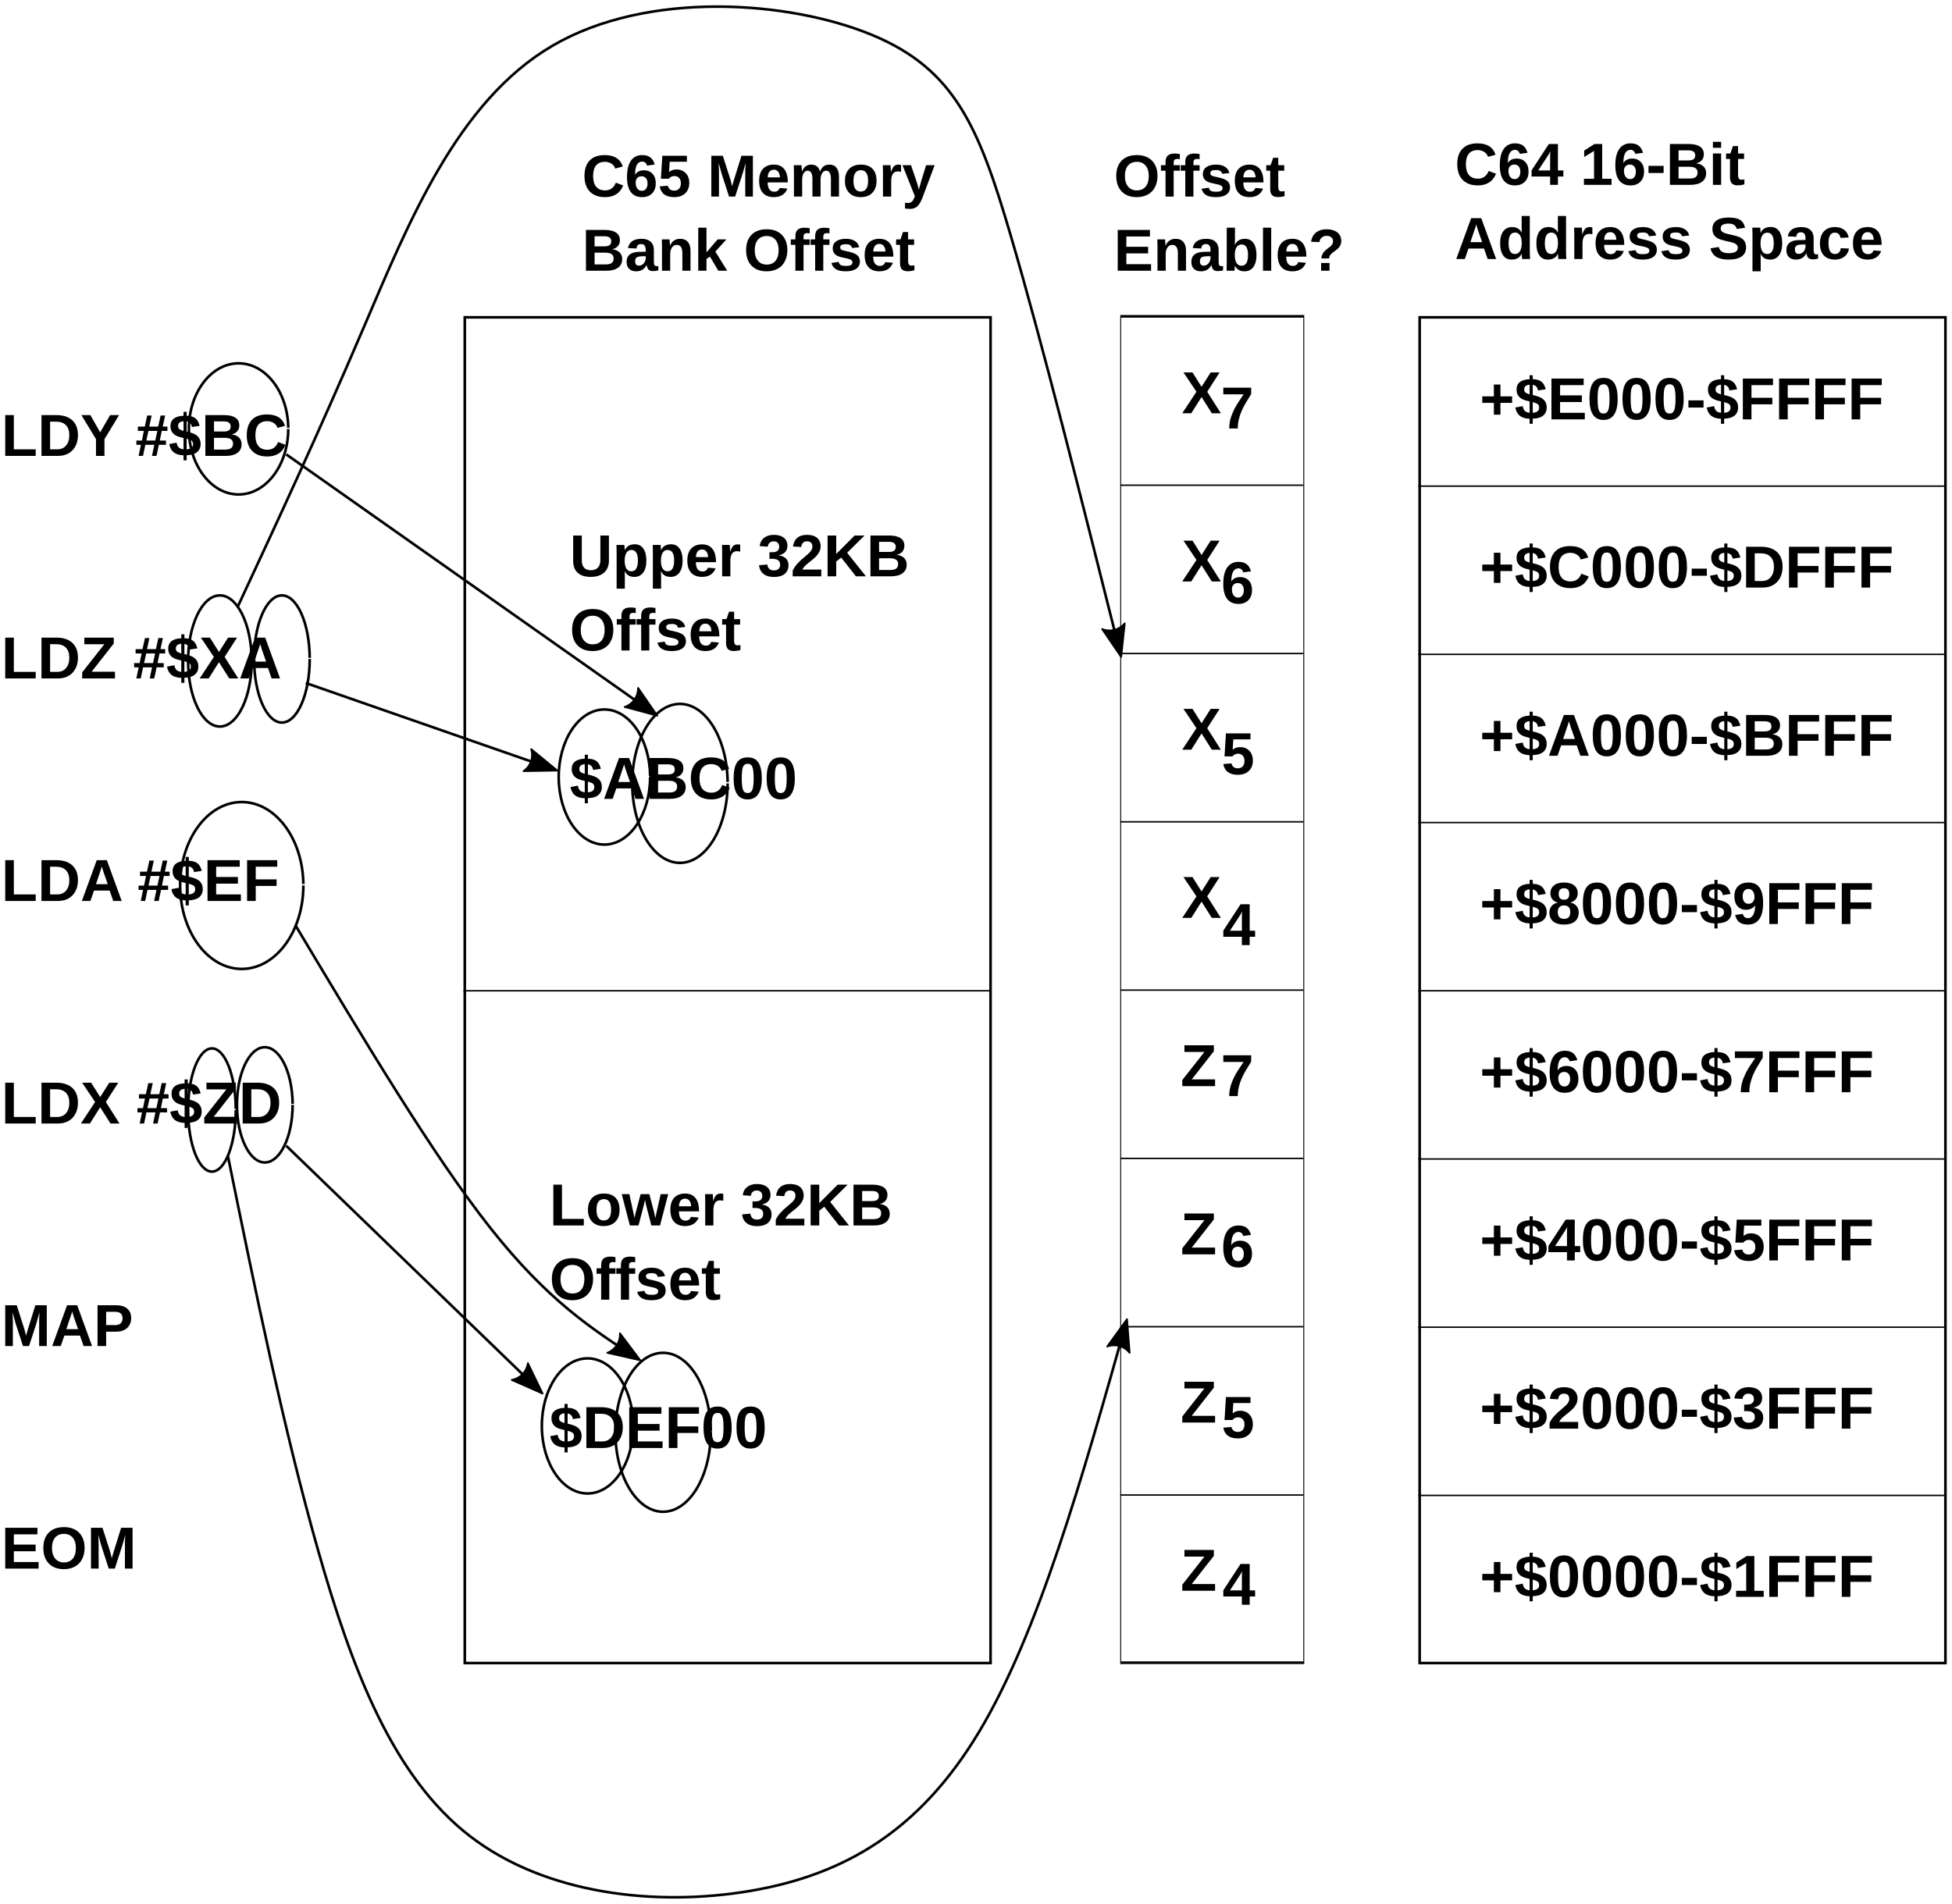
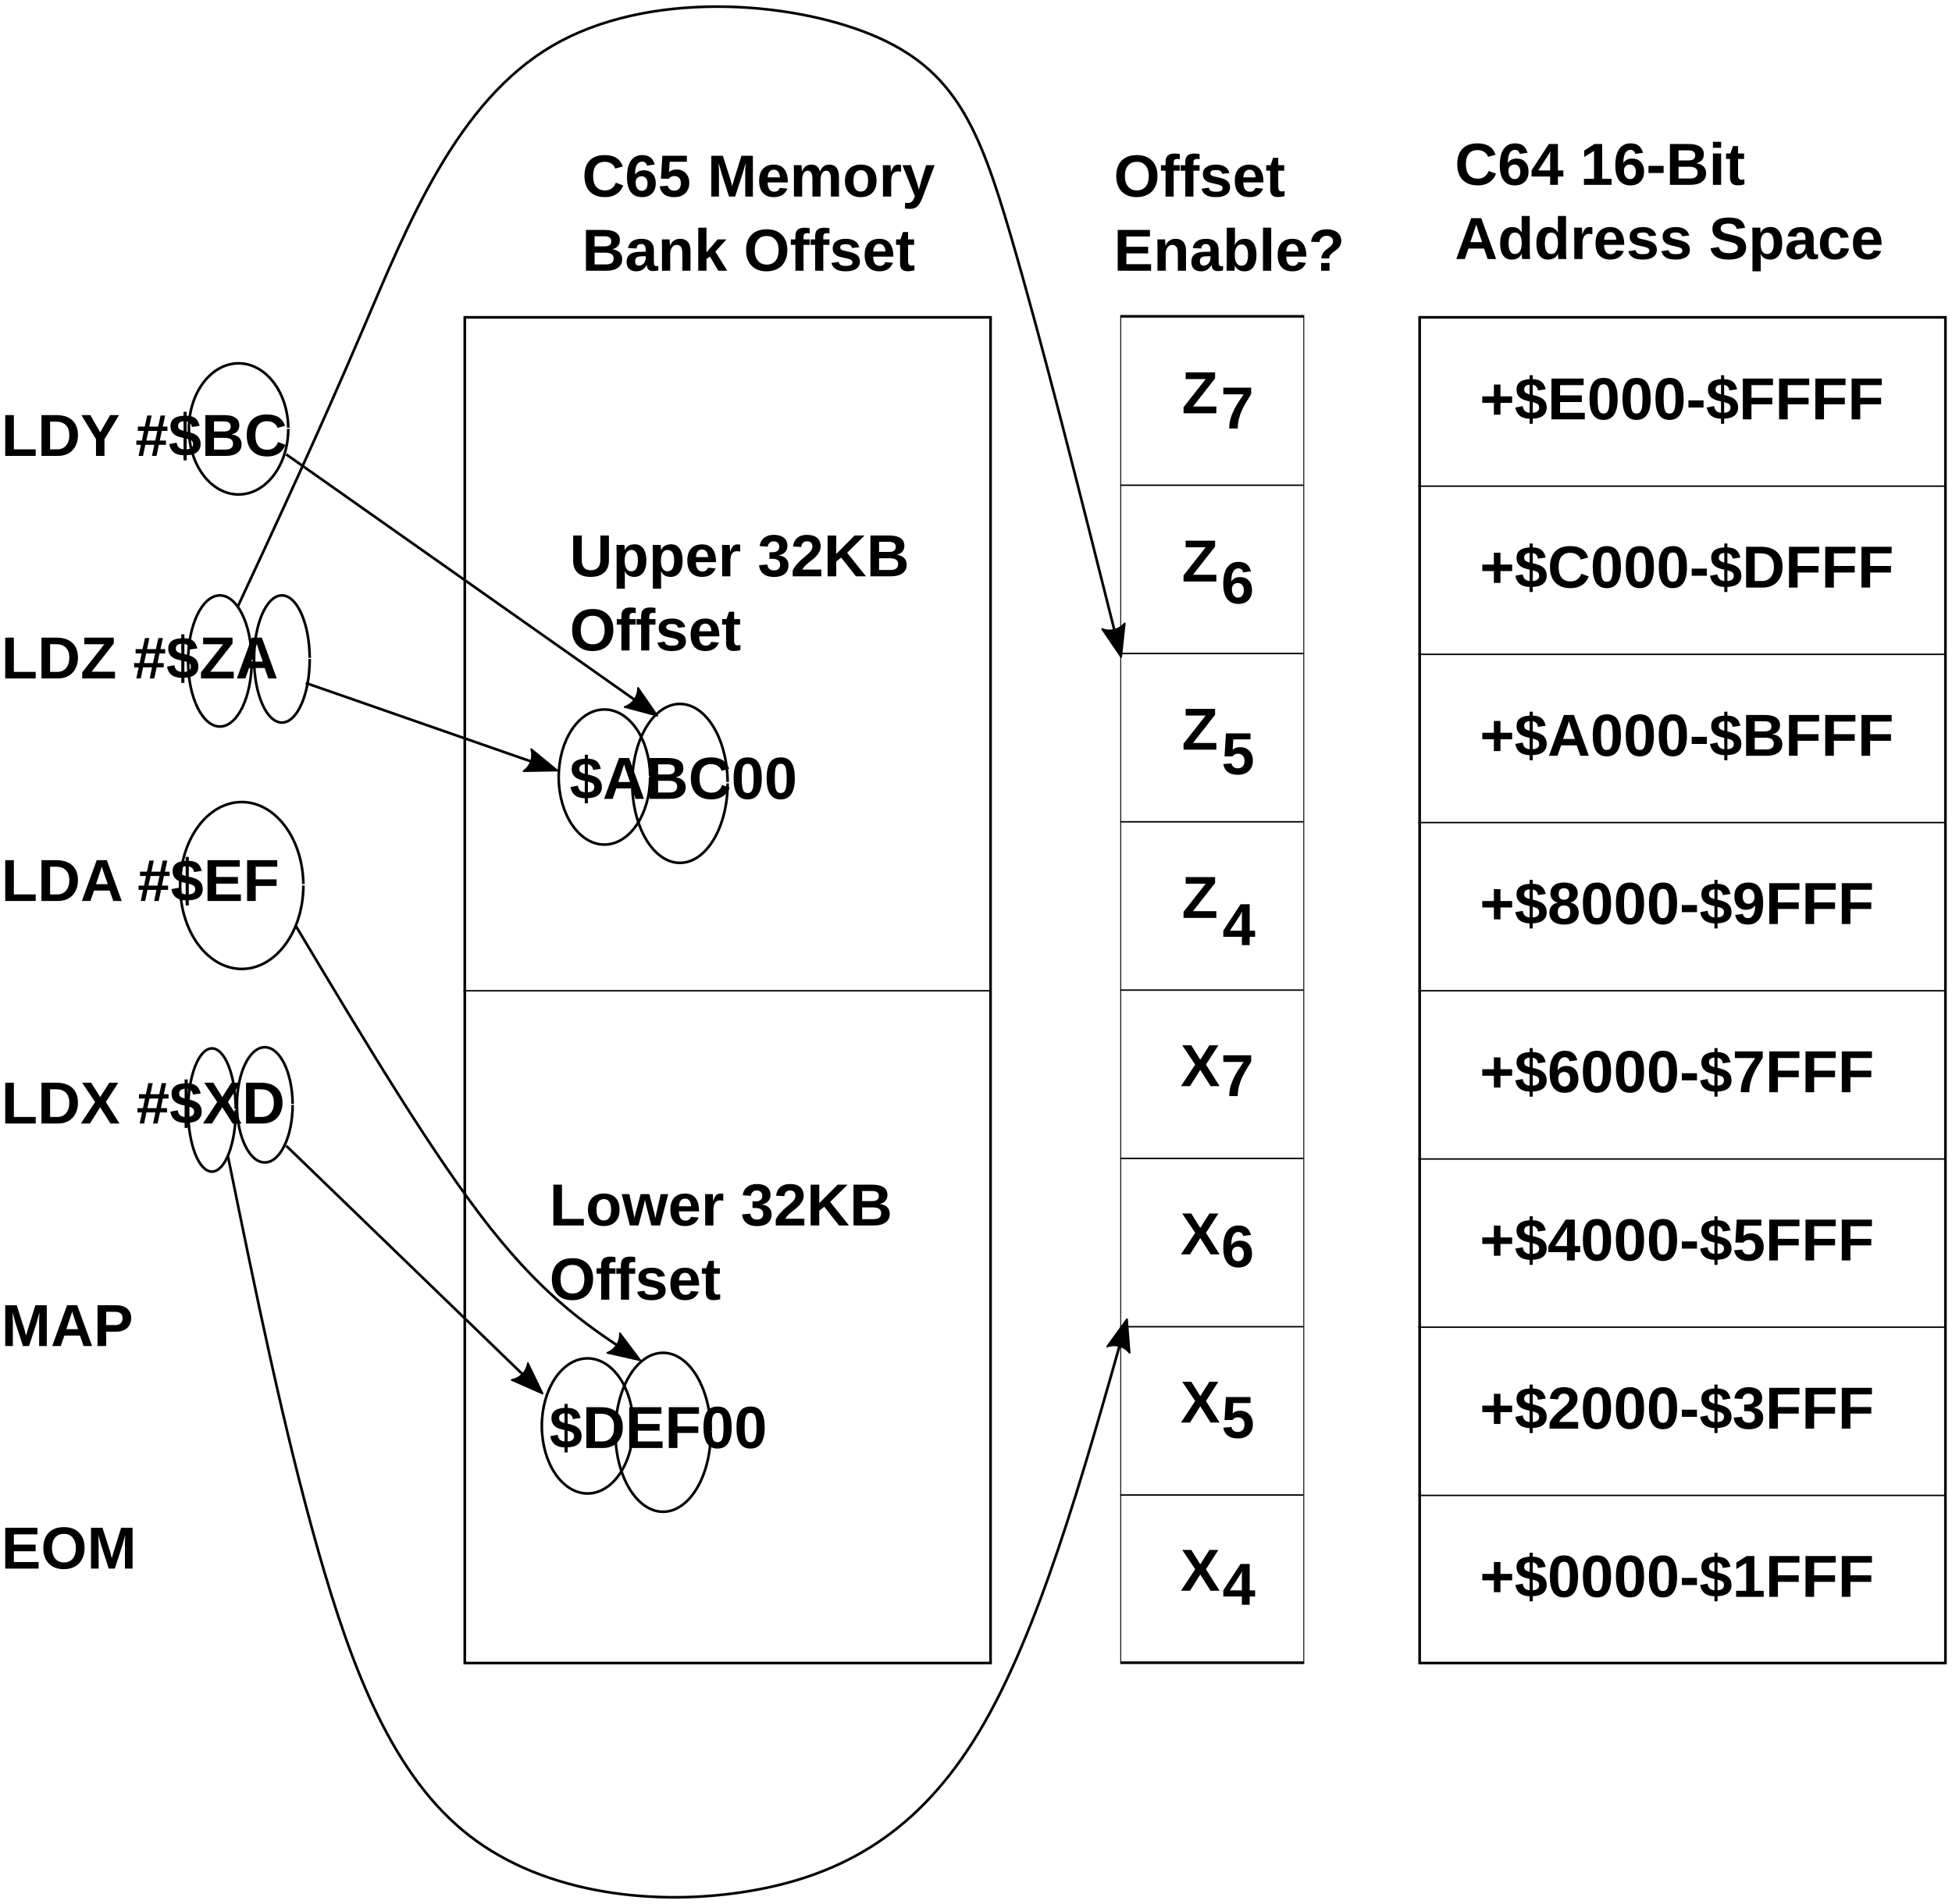
<svg xmlns="http://www.w3.org/2000/svg" width="371.262mm" height="362.178mm" viewBox="0 0 371.262 362.178" version="1.1" id="svg7104">
  <defs id="defs7098">
    <marker orient="auto" refY="0" refX="0" id="marker10898" style="overflow:visible">
      <path id="path10896" style="fill:#000000;fill-opacity:1;fill-rule:evenodd;stroke:#000000;stroke-width:0.625;stroke-linejoin:round;stroke-opacity:1" d="M 8.719,4.034 -2.207,0.016 8.719,-4.002 c -1.745,2.372 -1.735,5.617 -6e-7,8.035 z" transform="matrix(-1.1,0,0,-1.1,-1.1,0)" />
    </marker>
    <marker style="overflow:visible" id="marker10788" refX="0" refY="0" orient="auto">
      <path transform="matrix(-1.1,0,0,-1.1,-1.1,0)" d="M 8.719,4.034 -2.207,0.016 8.719,-4.002 c -1.745,2.372 -1.735,5.617 -6e-7,8.035 z" style="fill:#000000;fill-opacity:1;fill-rule:evenodd;stroke:#000000;stroke-width:0.625;stroke-linejoin:round;stroke-opacity:1" id="path10786" />
    </marker>
    <marker orient="auto" refY="0" refX="0" id="marker10660" style="overflow:visible">
      <path id="path10658" style="fill:#000000;fill-opacity:1;fill-rule:evenodd;stroke:#000000;stroke-width:0.625;stroke-linejoin:round;stroke-opacity:1" d="M 8.719,4.034 -2.207,0.016 8.719,-4.002 c -1.745,2.372 -1.735,5.617 -6e-7,8.035 z" transform="matrix(-1.1,0,0,-1.1,-1.1,0)" />
    </marker>
    <marker style="overflow:visible" id="marker10562" refX="0" refY="0" orient="auto">
      <path transform="matrix(-1.1,0,0,-1.1,-1.1,0)" d="M 8.719,4.034 -2.207,0.016 8.719,-4.002 c -1.745,2.372 -1.735,5.617 -6e-7,8.035 z" style="fill:#000000;fill-opacity:1;fill-rule:evenodd;stroke:#000000;stroke-width:0.625;stroke-linejoin:round;stroke-opacity:1" id="path10560" />
    </marker>
    <marker orient="auto" refY="0" refX="0" id="marker10498" style="overflow:visible">
      <path id="path10496" style="fill:#000000;fill-opacity:1;fill-rule:evenodd;stroke:#000000;stroke-width:0.625;stroke-linejoin:round;stroke-opacity:1" d="M 8.719,4.034 -2.207,0.016 8.719,-4.002 c -1.745,2.372 -1.735,5.617 -6e-7,8.035 z" transform="matrix(-1.1,0,0,-1.1,-1.1,0)" />
    </marker>
    <marker style="overflow:visible" id="marker10404" refX="0" refY="0" orient="auto">
      <path transform="matrix(-1.1,0,0,-1.1,-1.1,0)" d="M 8.719,4.034 -2.207,0.016 8.719,-4.002 c -1.745,2.372 -1.735,5.617 -6e-7,8.035 z" style="fill:#000000;fill-opacity:1;fill-rule:evenodd;stroke:#000000;stroke-width:0.625;stroke-linejoin:round;stroke-opacity:1" id="path10402" />
    </marker>
    <marker orient="auto" refY="0" refX="0" id="Arrow1Lend" style="overflow:visible">
      <path id="path8075" d="M 0,0 5,-5 -12.5,0 5,5 Z" style="fill:#000000;fill-opacity:1;fill-rule:evenodd;stroke:#000000;stroke-width:1pt;stroke-opacity:1" transform="matrix(-0.8,0,0,-0.8,-10,0)" />
    </marker>
  </defs>
  <g id="layer1" transform="translate(-11.8504,19.61552)">
    <text xml:space="preserve" style="font-style:normal;font-variant:normal;font-weight:bold;font-stretch:normal;font-size:11.289px;line-height:125%;font-family:'Liberation Sans';-inkscape-font-specification:'Liberation Sans Bold';letter-spacing:0px;word-spacing:0px;fill:#000000;fill-opacity:1;stroke:none;stroke-width:0.265px;stroke-linecap:butt;stroke-linejoin:miter;stroke-opacity:1" x="12.095" y="67.115" id="text7108">
      <tspan id="tspan7106" x="12.095" y="67.115" style="stroke-width:0.265px">LDY #$BC</tspan>
-       <tspan x="12.095" y="81.226" style="stroke-width:0.265px" id="tspan7110" />
-       <tspan x="12.095" y="95.337" style="stroke-width:0.265px" id="tspan8044" />
-       <tspan x="12.095" y="109.448" style="stroke-width:0.265px" id="tspan8062">LDZ #$XA</tspan>
-       <tspan x="12.095" y="123.559" style="stroke-width:0.265px" id="tspan7112" />
-       <tspan x="12.095" y="137.67" style="stroke-width:0.265px" id="tspan8046" />
+       <tspan x="12.095" y="81.226" id="tspan7110" />
+       <tspan x="12.095" y="95.337" id="tspan8044" />
+       <tspan x="12.095" y="109.448" style="stroke-width:0.265px" id="tspan8062">LDZ #$ZA</tspan>
+       <tspan x="12.095" y="123.559" id="tspan7112" />
+       <tspan x="12.095" y="137.671" id="tspan8046" />
      <tspan x="12.095" y="151.782" style="stroke-width:0.265px" id="tspan8060">LDA #$EF</tspan>
-       <tspan x="12.095" y="165.893" style="stroke-width:0.265px" id="tspan8048" />
-       <tspan x="12.095" y="180.004" style="stroke-width:0.265px" id="tspan8058" />
-       <tspan x="12.095" y="194.115" style="stroke-width:0.265px" id="tspan12234">LDX #$ZD</tspan>
-       <tspan x="12.095" y="208.226" style="stroke-width:0.265px" id="tspan7116" />
-       <tspan x="12.095" y="222.337" style="stroke-width:0.265px" id="tspan8050" />
+       <tspan x="12.095" y="165.893" id="tspan8048" />
+       <tspan x="12.095" y="180.004" id="tspan8058" />
+       <tspan x="12.095" y="194.115" style="stroke-width:0.265px" id="tspan12234">LDX #$XD</tspan>
+       <tspan x="12.095" y="208.226" id="tspan7116" />
+       <tspan x="12.095" y="222.337" id="tspan8050" />
      <tspan x="12.095" y="236.448" style="stroke-width:0.265px" id="tspan8054">MAP</tspan>
-       <tspan x="12.095" y="250.559" style="stroke-width:0.265px" id="tspan7118" />
-       <tspan x="12.095" y="264.67" style="stroke-width:0.265px" id="tspan8052" />
+       <tspan x="12.095" y="250.56" id="tspan7118" />
+       <tspan x="12.095" y="264.671" id="tspan8052" />
      <tspan x="12.095" y="278.782" style="stroke-width:0.265px" id="tspan8056">EOM</tspan>
    </text>
    <rect style="opacity:1;fill:none;fill-opacity:1;fill-rule:evenodd;stroke:#000000;stroke-width:0.5;stroke-linejoin:miter;stroke-miterlimit:4;stroke-dasharray:none;stroke-dashoffset:0;stroke-opacity:1;paint-order:normal" id="rect7120" width="100" height="256" x="100.25" y="40.75" />
    <path style="fill:none;fill-rule:evenodd;stroke:#000000;stroke-width:0.277px;stroke-linecap:butt;stroke-linejoin:miter;stroke-opacity:1" d="m 100,168.862 h 100" id="path7665-8" />
    <text xml:space="preserve" style="font-style:normal;font-variant:normal;font-weight:bold;font-stretch:normal;font-size:11.289px;line-height:125%;font-family:'Liberation Sans';-inkscape-font-specification:'Liberation Sans Bold';letter-spacing:0px;word-spacing:0px;fill:#000000;fill-opacity:1;stroke:none;stroke-width:0.265px;stroke-linecap:butt;stroke-linejoin:miter;stroke-opacity:1" x="288.547" y="15.546" id="text7714">
      <tspan id="tspan7712" x="288.547" y="15.546" style="stroke-width:0.265px">C64 16-Bit</tspan>
      <tspan x="288.547" y="29.657" style="stroke-width:0.265px" id="tspan7716">Address Space</tspan>
    </text>
    <g id="g7772" transform="translate(47.625,-0.1916428)">
      <rect y="40.942" x="234.238" height="256" width="100" id="rect7120-7" style="opacity:1;fill:none;fill-opacity:1;fill-rule:evenodd;stroke:#000000;stroke-width:0.5;stroke-linejoin:miter;stroke-miterlimit:4;stroke-dasharray:none;stroke-dashoffset:0;stroke-opacity:1;paint-order:normal" />
      <path id="path7665-6" d="m 233.988,73.053 h 100" style="fill:none;fill-rule:evenodd;stroke:#000000;stroke-width:0.277px;stroke-linecap:butt;stroke-linejoin:miter;stroke-opacity:1" />
      <path id="path7665-2-0" d="m 233.988,265.053 h 100" style="fill:none;fill-rule:evenodd;stroke:#000000;stroke-width:0.277px;stroke-linecap:butt;stroke-linejoin:miter;stroke-opacity:1" />
      <path id="path7665-7-1" d="m 233.988,233.053 h 100" style="fill:none;fill-rule:evenodd;stroke:#000000;stroke-width:0.277px;stroke-linecap:butt;stroke-linejoin:miter;stroke-opacity:1" />
      <path id="path7665-79-0" d="m 233.988,201.053 h 100" style="fill:none;fill-rule:evenodd;stroke:#000000;stroke-width:0.277px;stroke-linecap:butt;stroke-linejoin:miter;stroke-opacity:1" />
      <path id="path7665-8-2" d="m 233.988,169.053 h 100" style="fill:none;fill-rule:evenodd;stroke:#000000;stroke-width:0.277px;stroke-linecap:butt;stroke-linejoin:miter;stroke-opacity:1" />
      <path id="path7665-1-5" d="m 233.988,137.053 h 100" style="fill:none;fill-rule:evenodd;stroke:#000000;stroke-width:0.277px;stroke-linecap:butt;stroke-linejoin:miter;stroke-opacity:1" />
      <path id="path7665-0-1" d="m 233.988,105.053 h 100" style="fill:none;fill-rule:evenodd;stroke:#000000;stroke-width:0.277px;stroke-linecap:butt;stroke-linejoin:miter;stroke-opacity:1" />
    </g>
    <text xml:space="preserve" style="font-style:normal;font-variant:normal;font-weight:bold;font-stretch:normal;font-size:11.289px;line-height:125%;font-family:'Liberation Sans';-inkscape-font-specification:'Liberation Sans Bold';letter-spacing:0px;word-spacing:0px;fill:#000000;fill-opacity:1;stroke:none;stroke-width:0.265px;stroke-linecap:butt;stroke-linejoin:miter;stroke-opacity:1" x="120.196" y="90.02" id="text7784">
      <tspan id="tspan7782" x="120.196" y="90.02" style="stroke-width:0.265px">Upper 32KB</tspan>
      <tspan x="120.196" y="104.131" style="stroke-width:0.265px" id="tspan7786">Offset</tspan>
-       <tspan x="120.196" y="118.242" style="stroke-width:0.265px" id="tspan7790" />
+       <tspan x="120.196" y="118.242" id="tspan7790" />
      <tspan x="120.196" y="132.354" style="stroke-width:0.265px" id="tspan7792">$ABC00</tspan>
    </text>
    <text xml:space="preserve" style="font-style:normal;font-variant:normal;font-weight:bold;font-stretch:normal;font-size:11.289px;line-height:125%;font-family:'Liberation Sans';-inkscape-font-specification:'Liberation Sans Bold';letter-spacing:0px;word-spacing:0px;fill:#000000;fill-opacity:1;stroke:none;stroke-width:0.265px;stroke-linecap:butt;stroke-linejoin:miter;stroke-opacity:1" x="116.344" y="213.512" id="text7784-9">
      <tspan id="tspan7782-7" x="116.344" y="213.512" style="stroke-width:0.265px">Lower 32KB</tspan>
      <tspan x="116.344" y="227.623" style="stroke-width:0.265px" id="tspan7786-1">Offset</tspan>
-       <tspan x="116.344" y="241.734" style="stroke-width:0.265px" id="tspan7790-3" />
+       <tspan x="116.344" y="241.734" id="tspan7790-3" />
      <tspan x="116.344" y="255.845" style="stroke-width:0.265px" id="tspan7792-1">$DEF00</tspan>
    </text>
    <g id="g7772-2" transform="matrix(0.3481988,0,0,1.0005,143.4426,-0.4016661)">
      <rect y="40.942" x="234.238" height="256" width="100" id="rect7120-7-0" style="opacity:1;fill:none;fill-opacity:1;fill-rule:evenodd;stroke:#000000;stroke-width:0.5;stroke-linejoin:miter;stroke-miterlimit:4;stroke-dasharray:none;stroke-dashoffset:0;stroke-opacity:1;paint-order:normal" />
      <path id="path7665-6-6" d="m 233.988,73.053 h 100" style="fill:none;fill-rule:evenodd;stroke:#000000;stroke-width:0.277px;stroke-linecap:butt;stroke-linejoin:miter;stroke-opacity:1" />
      <path id="path7665-2-0-8" d="m 233.988,265.053 h 100" style="fill:none;fill-rule:evenodd;stroke:#000000;stroke-width:0.277px;stroke-linecap:butt;stroke-linejoin:miter;stroke-opacity:1" />
      <path id="path7665-7-1-7" d="m 233.988,233.053 h 100" style="fill:none;fill-rule:evenodd;stroke:#000000;stroke-width:0.277px;stroke-linecap:butt;stroke-linejoin:miter;stroke-opacity:1" />
      <path id="path7665-79-0-4" d="m 233.988,201.053 h 100" style="fill:none;fill-rule:evenodd;stroke:#000000;stroke-width:0.277px;stroke-linecap:butt;stroke-linejoin:miter;stroke-opacity:1" />
      <path id="path7665-8-2-9" d="m 233.988,169.053 h 100" style="fill:none;fill-rule:evenodd;stroke:#000000;stroke-width:0.277px;stroke-linecap:butt;stroke-linejoin:miter;stroke-opacity:1" />
      <path id="path7665-1-5-2" d="m 233.988,137.053 h 100" style="fill:none;fill-rule:evenodd;stroke:#000000;stroke-width:0.277px;stroke-linecap:butt;stroke-linejoin:miter;stroke-opacity:1" />
      <path id="path7665-0-1-4" d="m 233.988,105.053 h 100" style="fill:none;fill-rule:evenodd;stroke:#000000;stroke-width:0.277px;stroke-linecap:butt;stroke-linejoin:miter;stroke-opacity:1" />
    </g>
    <text xml:space="preserve" style="font-style:normal;font-variant:normal;font-weight:bold;font-stretch:normal;font-size:11.289px;line-height:125%;font-family:'Liberation Sans';-inkscape-font-specification:'Liberation Sans Bold';letter-spacing:0px;word-spacing:0px;fill:#000000;fill-opacity:1;stroke:none;stroke-width:0.265px;stroke-linecap:butt;stroke-linejoin:miter;stroke-opacity:1" x="223.686" y="17.779" id="text7864">
      <tspan x="223.686" y="17.779" style="stroke-width:0.265px" id="tspan7866">Offset</tspan>
      <tspan x="223.686" y="31.89" style="stroke-width:0.265px" id="tspan7917">Enable?</tspan>
    </text>
    <text xml:space="preserve" style="font-style:normal;font-variant:normal;font-weight:bold;font-stretch:normal;font-size:11.289px;line-height:125%;font-family:'Liberation Sans';-inkscape-font-specification:'Liberation Sans Bold';letter-spacing:0px;word-spacing:0px;fill:#000000;fill-opacity:1;stroke:none;stroke-width:0.265px;stroke-linecap:butt;stroke-linejoin:miter;stroke-opacity:1" x="122.548" y="17.779" id="text7864-4">
      <tspan x="122.548" y="17.779" style="stroke-width:0.265px" id="tspan7866-9">C65 Memory</tspan>
      <tspan x="122.548" y="31.89" style="stroke-width:0.265px" id="tspan7913">Bank Offset</tspan>
    </text>
    <text xml:space="preserve" style="font-style:normal;font-variant:normal;font-weight:bold;font-stretch:normal;font-size:11.289px;line-height:125%;font-family:'Liberation Sans';-inkscape-font-specification:'Liberation Sans Bold';letter-spacing:0px;word-spacing:0px;fill:#000000;fill-opacity:1;stroke:none;stroke-width:0.265px;stroke-linecap:butt;stroke-linejoin:miter;stroke-opacity:1" x="236.613" y="59" id="text7921">
-       <tspan id="tspan7919" x="236.613" y="59" style="stroke-width:0.265px">X</tspan>
+       <tspan id="tspan7919" x="236.613" y="59" style="stroke-width:0.265px">Z</tspan>
    </text>
    <text xml:space="preserve" style="font-style:normal;font-variant:normal;font-weight:bold;font-stretch:normal;font-size:11.289px;line-height:125%;font-family:'Liberation Sans';-inkscape-font-specification:'Liberation Sans Bold';letter-spacing:0px;word-spacing:0px;fill:#000000;fill-opacity:1;stroke:none;stroke-width:0.265px;stroke-linecap:butt;stroke-linejoin:miter;stroke-opacity:1" x="236.613" y="91" id="text7925">
-       <tspan id="tspan7923" x="236.613" y="91" style="stroke-width:0.265px">X</tspan>
+       <tspan id="tspan7923" x="236.613" y="91" style="stroke-width:0.265px">Z</tspan>
    </text>
    <text xml:space="preserve" style="font-style:normal;font-variant:normal;font-weight:bold;font-stretch:normal;font-size:11.289px;line-height:125%;font-family:'Liberation Sans';-inkscape-font-specification:'Liberation Sans Bold';letter-spacing:0px;word-spacing:0px;fill:#000000;fill-opacity:1;stroke:none;stroke-width:0.265px;stroke-linecap:butt;stroke-linejoin:miter;stroke-opacity:1" x="236.613" y="123" id="text7929">
-       <tspan id="tspan7927" x="236.613" y="123" style="stroke-width:0.265px">X</tspan>
+       <tspan id="tspan7927" x="236.613" y="123" style="stroke-width:0.265px">Z</tspan>
    </text>
    <text xml:space="preserve" style="font-style:normal;font-variant:normal;font-weight:bold;font-stretch:normal;font-size:11.289px;line-height:125%;font-family:'Liberation Sans';-inkscape-font-specification:'Liberation Sans Bold';letter-spacing:0px;word-spacing:0px;fill:#000000;fill-opacity:1;stroke:none;stroke-width:0.265px;stroke-linecap:butt;stroke-linejoin:miter;stroke-opacity:1" x="236.613" y="155" id="text7933">
-       <tspan id="tspan7931" x="236.613" y="155" style="stroke-width:0.265px">X</tspan>
+       <tspan id="tspan7931" x="236.613" y="155" style="stroke-width:0.265px">Z</tspan>
    </text>
    <text xml:space="preserve" style="font-style:normal;font-variant:normal;font-weight:bold;font-stretch:normal;font-size:11.289px;line-height:125%;font-family:'Liberation Sans';-inkscape-font-specification:'Liberation Sans Bold';letter-spacing:0px;word-spacing:0px;fill:#000000;fill-opacity:1;stroke:none;stroke-width:0.265px;stroke-linecap:butt;stroke-linejoin:miter;stroke-opacity:1" x="236.376" y="187" id="text7937">
-       <tspan id="tspan7935" x="236.376" y="187" style="stroke-width:0.265px">Z</tspan>
+       <tspan id="tspan7935" x="236.376" y="187" style="stroke-width:0.265px">X</tspan>
    </text>
    <text xml:space="preserve" style="font-style:normal;font-variant:normal;font-weight:bold;font-stretch:normal;font-size:11.289px;line-height:125%;font-family:'Liberation Sans';-inkscape-font-specification:'Liberation Sans Bold';letter-spacing:0px;word-spacing:0px;fill:#000000;fill-opacity:1;stroke:none;stroke-width:0.265px;stroke-linecap:butt;stroke-linejoin:miter;stroke-opacity:1" x="236.376" y="219" id="text7941">
-       <tspan id="tspan7939" x="236.376" y="219" style="stroke-width:0.265px">Z</tspan>
+       <tspan id="tspan7939" x="236.376" y="219" style="stroke-width:0.265px">X</tspan>
    </text>
    <text xml:space="preserve" style="font-style:normal;font-variant:normal;font-weight:bold;font-stretch:normal;font-size:11.289px;line-height:125%;font-family:'Liberation Sans';-inkscape-font-specification:'Liberation Sans Bold';letter-spacing:0px;word-spacing:0px;fill:#000000;fill-opacity:1;stroke:none;stroke-width:0.265px;stroke-linecap:butt;stroke-linejoin:miter;stroke-opacity:1" x="236.376" y="251" id="text7945">
-       <tspan id="tspan7943" x="236.376" y="251" style="stroke-width:0.265px">Z</tspan>
+       <tspan id="tspan7943" x="236.376" y="251" style="stroke-width:0.265px">X</tspan>
    </text>
    <text xml:space="preserve" style="font-style:normal;font-variant:normal;font-weight:bold;font-stretch:normal;font-size:11.289px;line-height:125%;font-family:'Liberation Sans';-inkscape-font-specification:'Liberation Sans Bold';letter-spacing:0px;word-spacing:0px;fill:#000000;fill-opacity:1;stroke:none;stroke-width:0.265px;stroke-linecap:butt;stroke-linejoin:miter;stroke-opacity:1" x="236.376" y="283" id="text7949">
-       <tspan id="tspan7947" x="236.376" y="283" style="stroke-width:0.265px">Z</tspan>
+       <tspan id="tspan7947" x="236.376" y="283" style="stroke-width:0.265px">X</tspan>
    </text>
    <text xml:space="preserve" style="font-style:normal;font-variant:normal;font-weight:bold;font-stretch:normal;font-size:11.289px;line-height:125%;font-family:'Liberation Sans';-inkscape-font-specification:'Liberation Sans Bold';letter-spacing:0px;word-spacing:0px;fill:#000000;fill-opacity:1;stroke:none;stroke-width:0.265px;stroke-linecap:butt;stroke-linejoin:miter;stroke-opacity:1" x="244.035" y="61.899" id="text7953">
      <tspan id="tspan7951" x="244.035" y="61.899" style="stroke-width:0.265px">7</tspan>
    </text>
    <text xml:space="preserve" style="font-style:normal;font-variant:normal;font-weight:bold;font-stretch:normal;font-size:11.289px;line-height:125%;font-family:'Liberation Sans';-inkscape-font-specification:'Liberation Sans Bold';letter-spacing:0px;word-spacing:0px;fill:#000000;fill-opacity:1;stroke:none;stroke-width:0.265px;stroke-linecap:butt;stroke-linejoin:miter;stroke-opacity:1" x="244.106" y="95.161" id="text7957">
      <tspan id="tspan7955" x="244.106" y="95.161" style="stroke-width:0.265px">6</tspan>
    </text>
    <text xml:space="preserve" style="font-style:normal;font-variant:normal;font-weight:bold;font-stretch:normal;font-size:11.289px;line-height:125%;font-family:'Liberation Sans';-inkscape-font-specification:'Liberation Sans Bold';letter-spacing:0px;word-spacing:0px;fill:#000000;fill-opacity:1;stroke:none;stroke-width:0.265px;stroke-linecap:butt;stroke-linejoin:miter;stroke-opacity:1" x="244.173" y="127.667" id="text7961">
      <tspan id="tspan7959" x="244.173" y="127.667" style="stroke-width:0.265px">5</tspan>
    </text>
    <text xml:space="preserve" style="font-style:normal;font-variant:normal;font-weight:bold;font-stretch:normal;font-size:11.289px;line-height:125%;font-family:'Liberation Sans';-inkscape-font-specification:'Liberation Sans Bold';letter-spacing:0px;word-spacing:0px;fill:#000000;fill-opacity:1;stroke:none;stroke-width:0.265px;stroke-linecap:butt;stroke-linejoin:miter;stroke-opacity:1" x="244.349" y="160.173" id="text7965">
      <tspan id="tspan7963" x="244.349" y="160.173" style="stroke-width:0.265px">4</tspan>
    </text>
    <text xml:space="preserve" style="font-style:normal;font-variant:normal;font-weight:bold;font-stretch:normal;font-size:11.289px;line-height:125%;font-family:'Liberation Sans';-inkscape-font-specification:'Liberation Sans Bold';letter-spacing:0px;word-spacing:0px;fill:#000000;fill-opacity:1;stroke:none;stroke-width:0.265px;stroke-linecap:butt;stroke-linejoin:miter;stroke-opacity:1" x="244.035" y="188.899" id="text7969">
      <tspan id="tspan7967" x="244.035" y="188.899" style="stroke-width:0.265px">7</tspan>
    </text>
    <text xml:space="preserve" style="font-style:normal;font-variant:normal;font-weight:bold;font-stretch:normal;font-size:11.289px;line-height:125%;font-family:'Liberation Sans';-inkscape-font-specification:'Liberation Sans Bold';letter-spacing:0px;word-spacing:0px;fill:#000000;fill-opacity:1;stroke:none;stroke-width:0.265px;stroke-linecap:butt;stroke-linejoin:miter;stroke-opacity:1" x="244.106" y="221.405" id="text7973">
      <tspan id="tspan7971" x="244.106" y="221.405" style="stroke-width:0.265px">6</tspan>
    </text>
    <text xml:space="preserve" style="font-style:normal;font-variant:normal;font-weight:bold;font-stretch:normal;font-size:11.289px;line-height:125%;font-family:'Liberation Sans';-inkscape-font-specification:'Liberation Sans Bold';letter-spacing:0px;word-spacing:0px;fill:#000000;fill-opacity:1;stroke:none;stroke-width:0.265px;stroke-linecap:butt;stroke-linejoin:miter;stroke-opacity:1" x="244.173" y="253.911" id="text7977">
      <tspan id="tspan7975" x="244.173" y="253.911" style="stroke-width:0.265px">5</tspan>
    </text>
    <text xml:space="preserve" style="font-style:normal;font-variant:normal;font-weight:bold;font-stretch:normal;font-size:11.289px;line-height:125%;font-family:'Liberation Sans';-inkscape-font-specification:'Liberation Sans Bold';letter-spacing:0px;word-spacing:0px;fill:#000000;fill-opacity:1;stroke:none;stroke-width:0.265px;stroke-linecap:butt;stroke-linejoin:miter;stroke-opacity:1" x="244.349" y="285.661" id="text7981">
      <tspan id="tspan7979" x="244.349" y="285.661" style="stroke-width:0.265px">4</tspan>
    </text>
    <text xml:space="preserve" style="font-style:normal;font-variant:normal;font-weight:bold;font-stretch:normal;font-size:11.289px;line-height:125%;font-family:'Liberation Sans';-inkscape-font-specification:'Liberation Sans Bold';letter-spacing:0px;word-spacing:0px;fill:#000000;fill-opacity:1;stroke:none;stroke-width:0.265px;stroke-linecap:butt;stroke-linejoin:miter;stroke-opacity:1" x="293.31" y="284.162" id="text8004">
      <tspan id="tspan8002" x="293.31" y="284.162" style="stroke-width:0.265px">+$0000-$1FFF</tspan>
    </text>
    <text xml:space="preserve" style="font-style:normal;font-variant:normal;font-weight:bold;font-stretch:normal;font-size:11.289px;line-height:125%;font-family:'Liberation Sans';-inkscape-font-specification:'Liberation Sans Bold';letter-spacing:0px;word-spacing:0px;fill:#000000;fill-opacity:1;stroke:none;stroke-width:0.265px;stroke-linecap:butt;stroke-linejoin:miter;stroke-opacity:1" x="293.31" y="252.162" id="text8008">
      <tspan id="tspan8006" x="293.31" y="252.162" style="stroke-width:0.265px">+$2000-$3FFF</tspan>
    </text>
-     <text xml:space="preserve" style="font-style:normal;font-variant:normal;font-weight:bold;font-stretch:normal;font-size:11.289px;line-height:125%;font-family:'Liberation Sans';-inkscape-font-specification:'Liberation Sans Bold';letter-spacing:0px;word-spacing:0px;fill:#000000;fill-opacity:1;stroke:none;stroke-width:0.265px;stroke-linecap:butt;stroke-linejoin:miter;stroke-opacity:1" x="281.613" y="232.862" id="text8012">
-       <tspan id="tspan8010" x="281.613" y="243.03" style="stroke-width:0.265px" />
-     </text>
+     <text xml:space="preserve" style="font-style:normal;font-variant:normal;font-weight:bold;font-stretch:normal;font-size:11.289px;line-height:125%;font-family:'Liberation Sans';-inkscape-font-specification:'Liberation Sans Bold';letter-spacing:0px;word-spacing:0px;fill:#000000;fill-opacity:1;stroke:none;stroke-width:0.265px;stroke-linecap:butt;stroke-linejoin:miter;stroke-opacity:1" x="281.613" y="232.862" id="text8012" />
    <text xml:space="preserve" style="font-style:normal;font-variant:normal;font-weight:bold;font-stretch:normal;font-size:11.289px;line-height:125%;font-family:'Liberation Sans';-inkscape-font-specification:'Liberation Sans Bold';letter-spacing:0px;word-spacing:0px;fill:#000000;fill-opacity:1;stroke:none;stroke-width:0.265px;stroke-linecap:butt;stroke-linejoin:miter;stroke-opacity:1" x="293.31" y="220.162" id="text8016">
      <tspan id="tspan8014" x="293.31" y="220.162" style="stroke-width:0.265px">+$4000-$5FFF</tspan>
    </text>
    <text xml:space="preserve" style="font-style:normal;font-variant:normal;font-weight:bold;font-stretch:normal;font-size:11.289px;line-height:125%;font-family:'Liberation Sans';-inkscape-font-specification:'Liberation Sans Bold';letter-spacing:0px;word-spacing:0px;fill:#000000;fill-opacity:1;stroke:none;stroke-width:0.265px;stroke-linecap:butt;stroke-linejoin:miter;stroke-opacity:1" x="293.31" y="188.162" id="text8020">
      <tspan id="tspan8018" x="293.31" y="188.162" style="stroke-width:0.265px">+$6000-$7FFF</tspan>
    </text>
    <text xml:space="preserve" style="font-style:normal;font-variant:normal;font-weight:bold;font-stretch:normal;font-size:11.289px;line-height:125%;font-family:'Liberation Sans';-inkscape-font-specification:'Liberation Sans Bold';letter-spacing:0px;word-spacing:0px;fill:#000000;fill-opacity:1;stroke:none;stroke-width:0.265px;stroke-linecap:butt;stroke-linejoin:miter;stroke-opacity:1" x="293.31" y="156.162" id="text8024">
      <tspan id="tspan8022" x="293.31" y="156.162" style="stroke-width:0.265px">+$8000-$9FFF</tspan>
    </text>
    <text xml:space="preserve" style="font-style:normal;font-variant:normal;font-weight:bold;font-stretch:normal;font-size:11.289px;line-height:125%;font-family:'Liberation Sans';-inkscape-font-specification:'Liberation Sans Bold';letter-spacing:0px;word-spacing:0px;fill:#000000;fill-opacity:1;stroke:none;stroke-width:0.265px;stroke-linecap:butt;stroke-linejoin:miter;stroke-opacity:1" x="293.31" y="124.162" id="text8028">
      <tspan id="tspan8026" x="293.31" y="124.162" style="stroke-width:0.265px">+$A000-$BFFF</tspan>
-       <tspan x="293.31" y="138.273" style="stroke-width:0.265px" id="tspan8030" />
+       <tspan x="293.31" y="138.273" id="tspan8030" />
    </text>
-     <text xml:space="preserve" style="font-style:normal;font-variant:normal;font-weight:bold;font-stretch:normal;font-size:11.289px;line-height:125%;font-family:'Liberation Sans';-inkscape-font-specification:'Liberation Sans Bold';letter-spacing:0px;word-spacing:0px;fill:#000000;fill-opacity:1;stroke:none;stroke-width:0.265px;stroke-linecap:butt;stroke-linejoin:miter;stroke-opacity:1" x="297.089" y="91.381" id="text8034">
-       <tspan id="tspan8032" x="297.089" y="101.549" style="stroke-width:0.265px" />
-     </text>
+     <text xml:space="preserve" style="font-style:normal;font-variant:normal;font-weight:bold;font-stretch:normal;font-size:11.289px;line-height:125%;font-family:'Liberation Sans';-inkscape-font-specification:'Liberation Sans Bold';letter-spacing:0px;word-spacing:0px;fill:#000000;fill-opacity:1;stroke:none;stroke-width:0.265px;stroke-linecap:butt;stroke-linejoin:miter;stroke-opacity:1" x="297.089" y="91.381" id="text8034" />
    <text xml:space="preserve" style="font-style:normal;font-variant:normal;font-weight:bold;font-stretch:normal;font-size:11.289px;line-height:125%;font-family:'Liberation Sans';-inkscape-font-specification:'Liberation Sans Bold';letter-spacing:0px;word-spacing:0px;fill:#000000;fill-opacity:1;stroke:none;stroke-width:0.265px;stroke-linecap:butt;stroke-linejoin:miter;stroke-opacity:1" x="293.31" y="92.162" id="text8038">
      <tspan id="tspan8036" x="293.31" y="92.162" style="stroke-width:0.265px">+$C000-$DFFF</tspan>
    </text>
    <text xml:space="preserve" style="font-style:normal;font-variant:normal;font-weight:bold;font-stretch:normal;font-size:11.289px;line-height:125%;font-family:'Liberation Sans';-inkscape-font-specification:'Liberation Sans Bold';letter-spacing:0px;word-spacing:0px;fill:#000000;fill-opacity:1;stroke:none;stroke-width:0.265px;stroke-linecap:butt;stroke-linejoin:miter;stroke-opacity:1" x="293.31" y="60.162" id="text8042">
      <tspan id="tspan8040" x="293.31" y="60.162" style="stroke-width:0.265px">+$E000-$FFFF</tspan>
    </text>
    <path style="opacity:1;fill:none;fill-opacity:1;fill-rule:evenodd;stroke:#000000;stroke-width:0.5;stroke-linejoin:miter;stroke-miterlimit:4;stroke-dasharray:none;stroke-dashoffset:0;stroke-opacity:1;paint-order:normal" id="path8064" d="m 59.72,106.122 a 6.048,12.473 0 0 1 -6.021,12.473 6.048,12.473 0 0 1 -6.074,-12.364 6.048,12.473 0 0 1 5.968,-12.581 6.048,12.473 0 0 1 6.126,12.255" />
    <path style="fill:none;fill-rule:evenodd;stroke:#000000;stroke-width:0.5;stroke-linecap:butt;stroke-linejoin:miter;stroke-miterlimit:4;stroke-dasharray:none;stroke-opacity:1;marker-end:url(#marker10498)" d="M 57.116,95.693 C 64.772,79.233 72.504,62.611 81.001,42.741 89.499,22.872 98.8,-0.326 116.932,-10.917 c 18.132,-10.591 45.094,-8.575 60.843,-2.024 15.749,6.551 20.285,17.639 26.273,38.002 5.988,20.364 13.429,50.003 20.869,79.642" id="path8068" />
    <path style="opacity:1;fill:none;fill-opacity:1;fill-rule:evenodd;stroke:#000000;stroke-width:0.5;stroke-linejoin:miter;stroke-miterlimit:4;stroke-dasharray:none;stroke-dashoffset:0;stroke-opacity:1;paint-order:normal" id="path10390" d="m 56.696,191.545 a 4.536,11.717 0 0 1 -4.516,11.717 4.536,11.717 0 0 1 -4.555,-11.615 4.536,11.717 0 0 1 4.476,-11.818 4.536,11.717 0 0 1 4.594,11.512" />
    <path style="fill:none;fill-rule:evenodd;stroke:#000000;stroke-width:0.5;stroke-linecap:butt;stroke-linejoin:miter;stroke-miterlimit:4;stroke-dasharray:none;stroke-opacity:1;marker-end:url(#marker10404)" d="m 55.185,200.238 c 5.292,25.954 10.583,51.909 17.135,74.965 6.552,23.057 14.363,43.215 28.852,54.429 14.489,11.213 35.656,13.481 53.421,10.457 17.765,-3.024 32.128,-11.339 43.467,-30.238 11.339,-18.899 19.655,-48.381 27.97,-77.863" id="path10392" />
    <path style="opacity:1;fill:none;fill-opacity:1;fill-rule:evenodd;stroke:#000000;stroke-width:0.5;stroke-linejoin:miter;stroke-miterlimit:4;stroke-dasharray:none;stroke-dashoffset:0;stroke-opacity:1;paint-order:normal" id="path10538" d="M 69.548,148.833 A 11.717,15.875 0 0 1 57.881,164.708 11.717,15.875 0 0 1 46.114,148.972 11.717,15.875 0 0 1 57.677,132.96 11.717,15.875 0 0 1 69.546,148.557" />
    <path style="opacity:1;fill:none;fill-opacity:1;fill-rule:evenodd;stroke:#000000;stroke-width:0.5;stroke-linejoin:miter;stroke-miterlimit:4;stroke-dasharray:none;stroke-dashoffset:0;stroke-opacity:1;paint-order:normal" id="path10540" d="m 147.033,252.852 a 9.071,15.119 0 0 1 -9.032,15.119 9.071,15.119 0 0 1 -9.111,-14.987 9.071,15.119 0 0 1 8.953,-15.249 9.071,15.119 0 0 1 9.189,14.854" />
    <path style="opacity:1;fill:none;fill-opacity:1;fill-rule:evenodd;stroke:#000000;stroke-width:0.5;stroke-linejoin:miter;stroke-miterlimit:4;stroke-dasharray:none;stroke-dashoffset:0;stroke-opacity:1;paint-order:normal" id="path10542" d="m 67.507,190.562 a 5.292,10.961 0 0 1 -5.269,10.961 5.292,10.961 0 0 1 -5.315,-10.866 5.292,10.961 0 0 1 5.222,-11.056 5.292,10.961 0 0 1 5.36,10.769" />
    <path style="opacity:1;fill:none;fill-opacity:1;fill-rule:evenodd;stroke:#000000;stroke-width:0.5;stroke-linejoin:miter;stroke-miterlimit:4;stroke-dasharray:none;stroke-dashoffset:0;stroke-opacity:1;paint-order:normal" id="path10544" d="m 132.292,251.643 a 8.693,12.851 0 0 1 -8.656,12.851 8.693,12.851 0 0 1 -8.731,-12.739 8.693,12.851 0 0 1 8.58,-12.962 8.693,12.851 0 0 1 8.806,12.626" />
    <path style="opacity:1;fill:none;fill-opacity:1;fill-rule:evenodd;stroke:#000000;stroke-width:0.5;stroke-linejoin:miter;stroke-miterlimit:4;stroke-dasharray:none;stroke-dashoffset:0;stroke-opacity:1;paint-order:normal" id="path10546" d="M 70.757,105.744 A 5.292,12.095 0 0 1 65.489,117.839 5.292,12.095 0 0 1 60.174,105.849 5.292,12.095 0 0 1 65.396,93.65 5.292,12.095 0 0 1 70.756,105.533" />
    <path style="opacity:1;fill:none;fill-opacity:1;fill-rule:evenodd;stroke:#000000;stroke-width:0.5;stroke-linejoin:miter;stroke-miterlimit:4;stroke-dasharray:none;stroke-dashoffset:0;stroke-opacity:1;paint-order:normal" id="path10548" d="m 66.675,61.974 a 9.449,12.473 0 0 1 -9.408,12.473 9.449,12.473 0 0 1 -9.49,-12.364 9.449,12.473 0 0 1 9.326,-12.581 9.449,12.473 0 0 1 9.571,12.255" />
    <path style="fill:none;fill-rule:evenodd;stroke:#000000;stroke-width:0.5;stroke-linecap:butt;stroke-linejoin:miter;stroke-miterlimit:4;stroke-dasharray:none;stroke-opacity:1;marker-end:url(#marker10562)" d="m 68.036,156.393 c 13.103,21.923 26.206,43.845 37.099,57.616 10.893,13.77 19.345,19.24 27.913,24.783" id="path10550" />
    <path style="fill:none;fill-rule:evenodd;stroke:#000000;stroke-width:0.5;stroke-linecap:butt;stroke-linejoin:miter;stroke-miterlimit:4;stroke-dasharray:none;stroke-opacity:1;marker-end:url(#marker10660)" d="m 66.295,198.354 c 15.996,15.469 32.175,31.114 48.262,46.671" id="path10648" />
    <path style="opacity:1;fill:none;fill-opacity:1;fill-rule:evenodd;stroke:#000000;stroke-width:0.5;stroke-linejoin:miter;stroke-miterlimit:4;stroke-dasharray:none;stroke-dashoffset:0;stroke-opacity:1;paint-order:normal" id="path10540-4" d="m 150.242,129.411 a 9.071,15.119 0 0 1 -9.032,15.119 9.071,15.119 0 0 1 -9.111,-14.987 9.071,15.119 0 0 1 8.953,-15.249 9.071,15.119 0 0 1 9.189,14.854" />
    <path style="opacity:1;fill:none;fill-opacity:1;fill-rule:evenodd;stroke:#000000;stroke-width:0.5;stroke-linejoin:miter;stroke-miterlimit:4;stroke-dasharray:none;stroke-dashoffset:0;stroke-opacity:1;paint-order:normal" id="path10544-5" d="m 135.501,128.201 a 8.693,12.851 0 0 1 -8.656,12.851 8.693,12.851 0 0 1 -8.731,-12.739 8.693,12.851 0 0 1 8.58,-12.962 8.693,12.851 0 0 1 8.806,12.626" />
    <path style="fill:none;fill-rule:evenodd;stroke:#000000;stroke-width:0.5;stroke-linecap:butt;stroke-linejoin:miter;stroke-miterlimit:4;stroke-dasharray:none;stroke-opacity:1;marker-end:url(#marker10788)" d="m 70.007,110.314 c 15.679,5.461 31.468,10.961 47.202,16.441" id="path10776" />
    <path style="fill:none;fill-rule:evenodd;stroke:#000000;stroke-width:0.5;stroke-linecap:butt;stroke-linejoin:miter;stroke-miterlimit:4;stroke-dasharray:none;stroke-opacity:1;marker-end:url(#marker10898)" d="M 66.295,66.825 C 89.63,83.266 112.966,99.707 136.302,116.148" id="path10886" />
  </g>
</svg>
